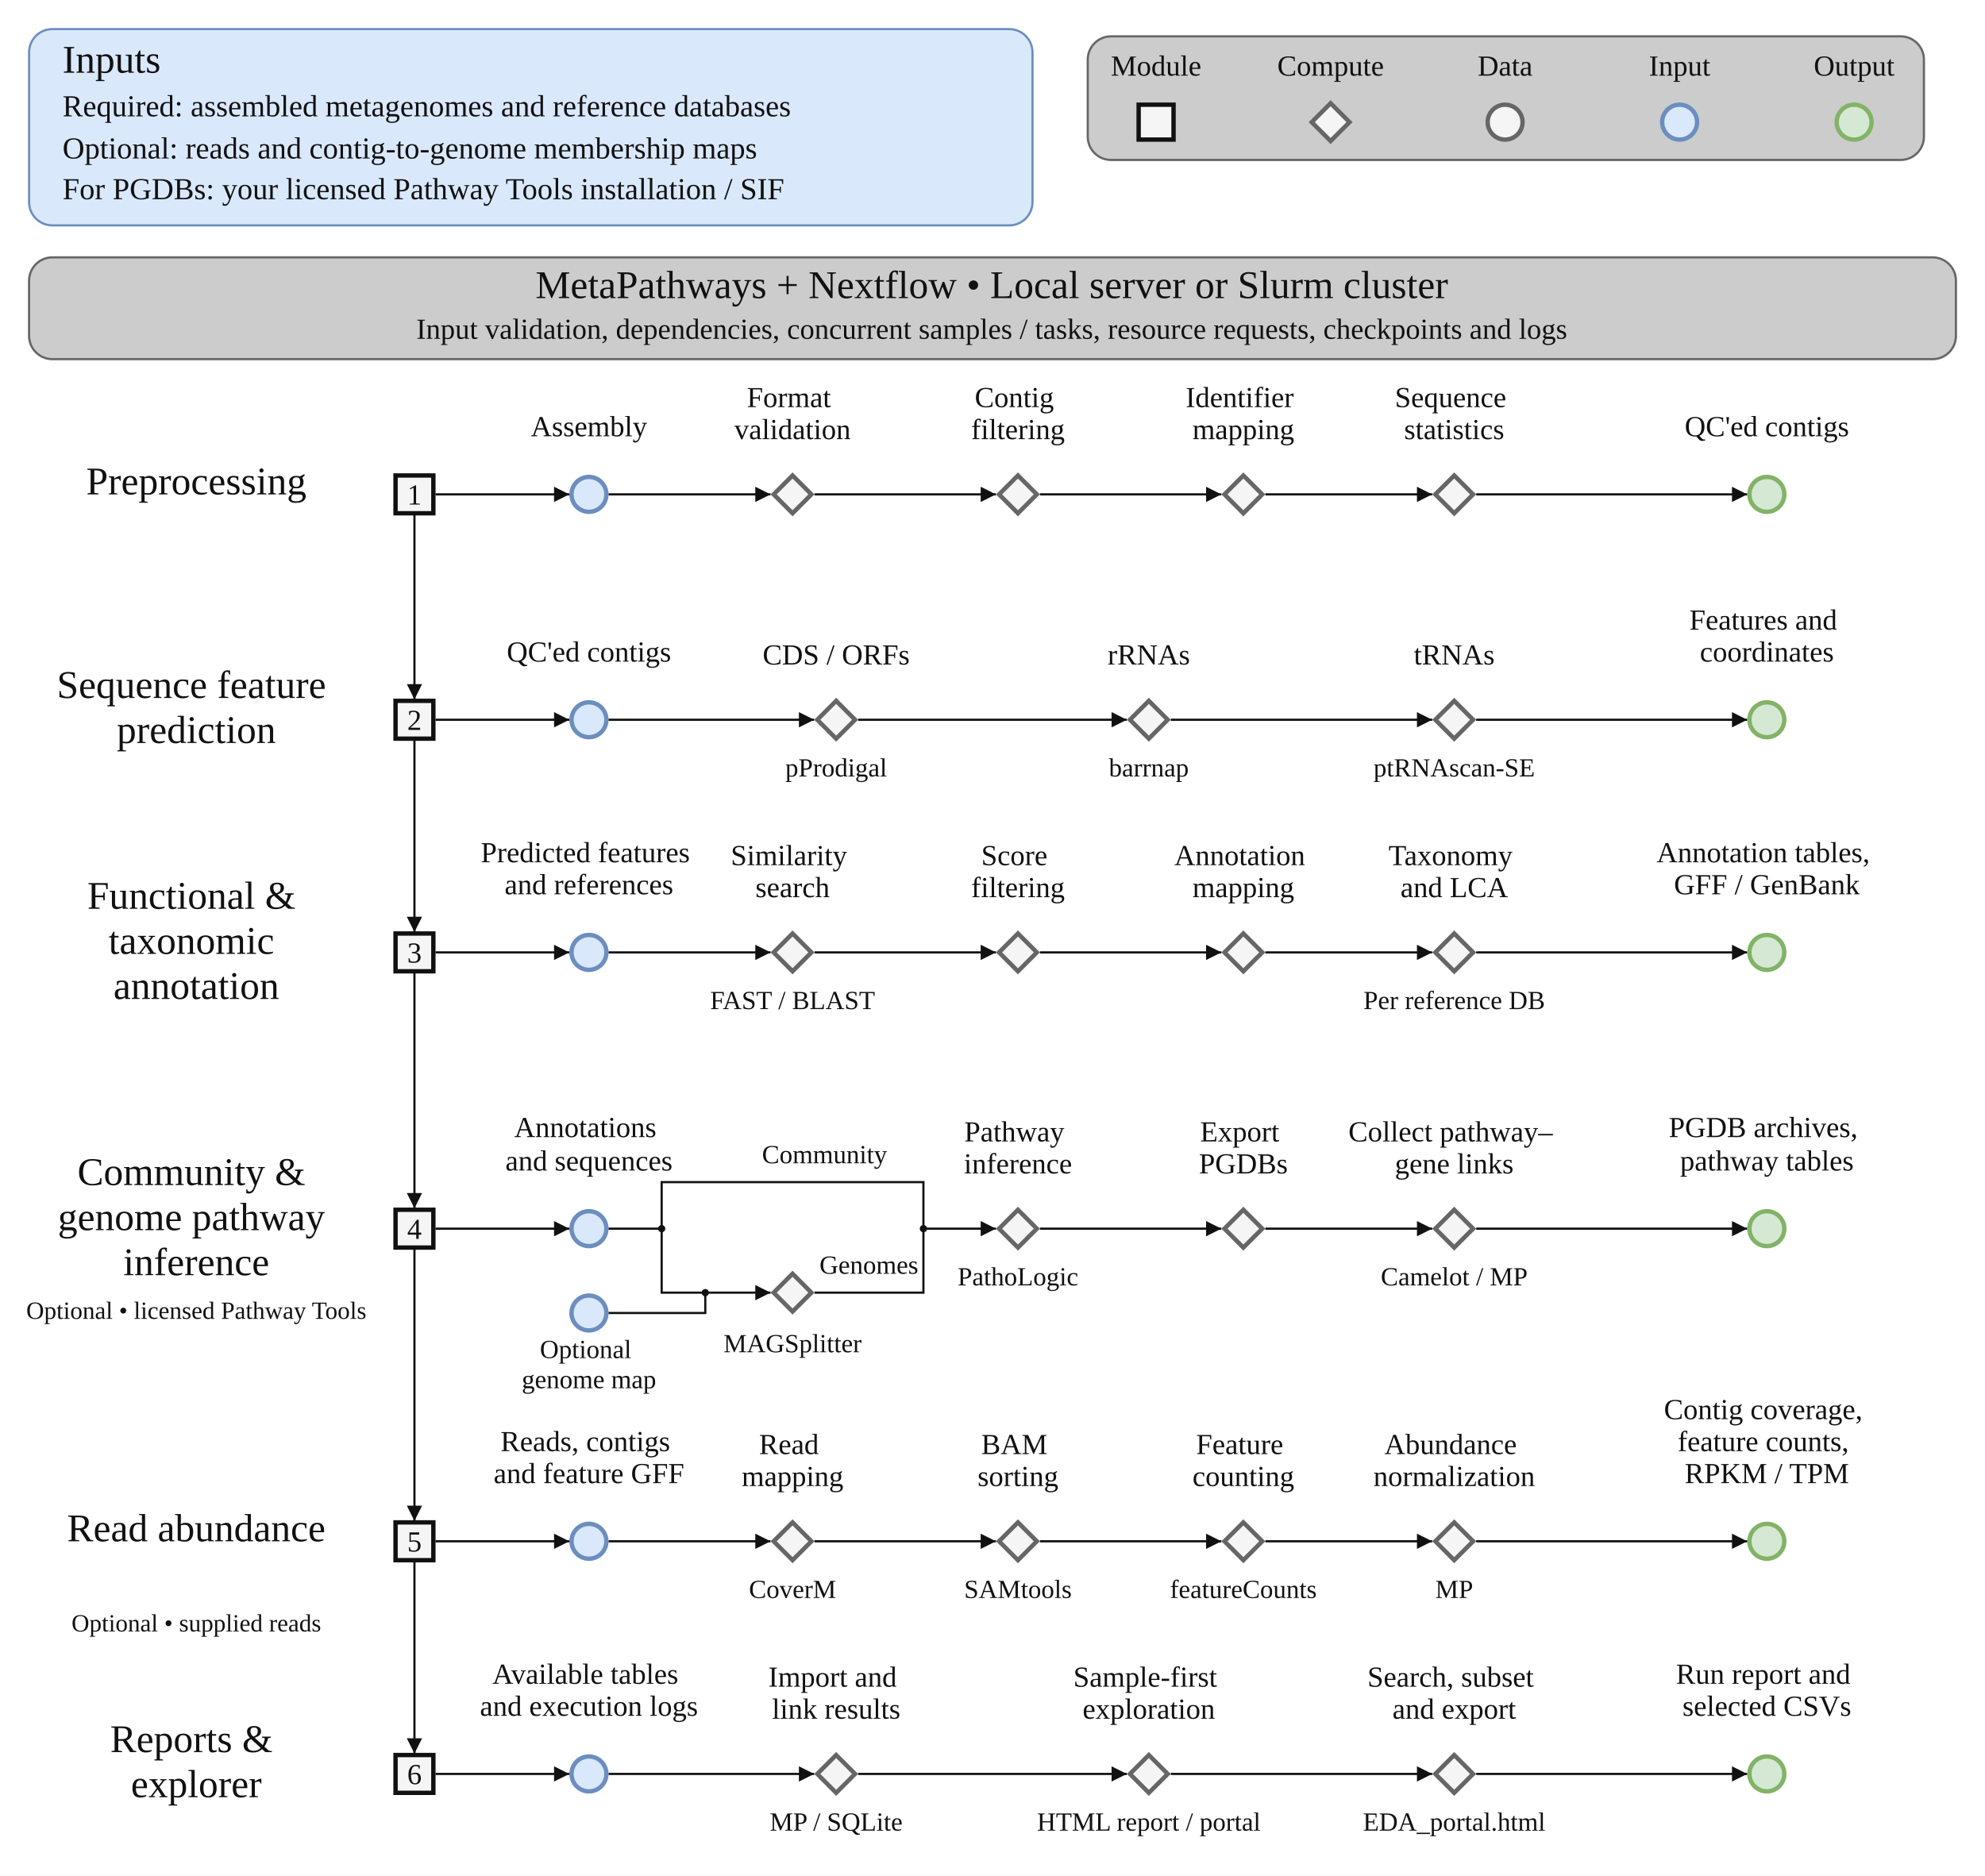
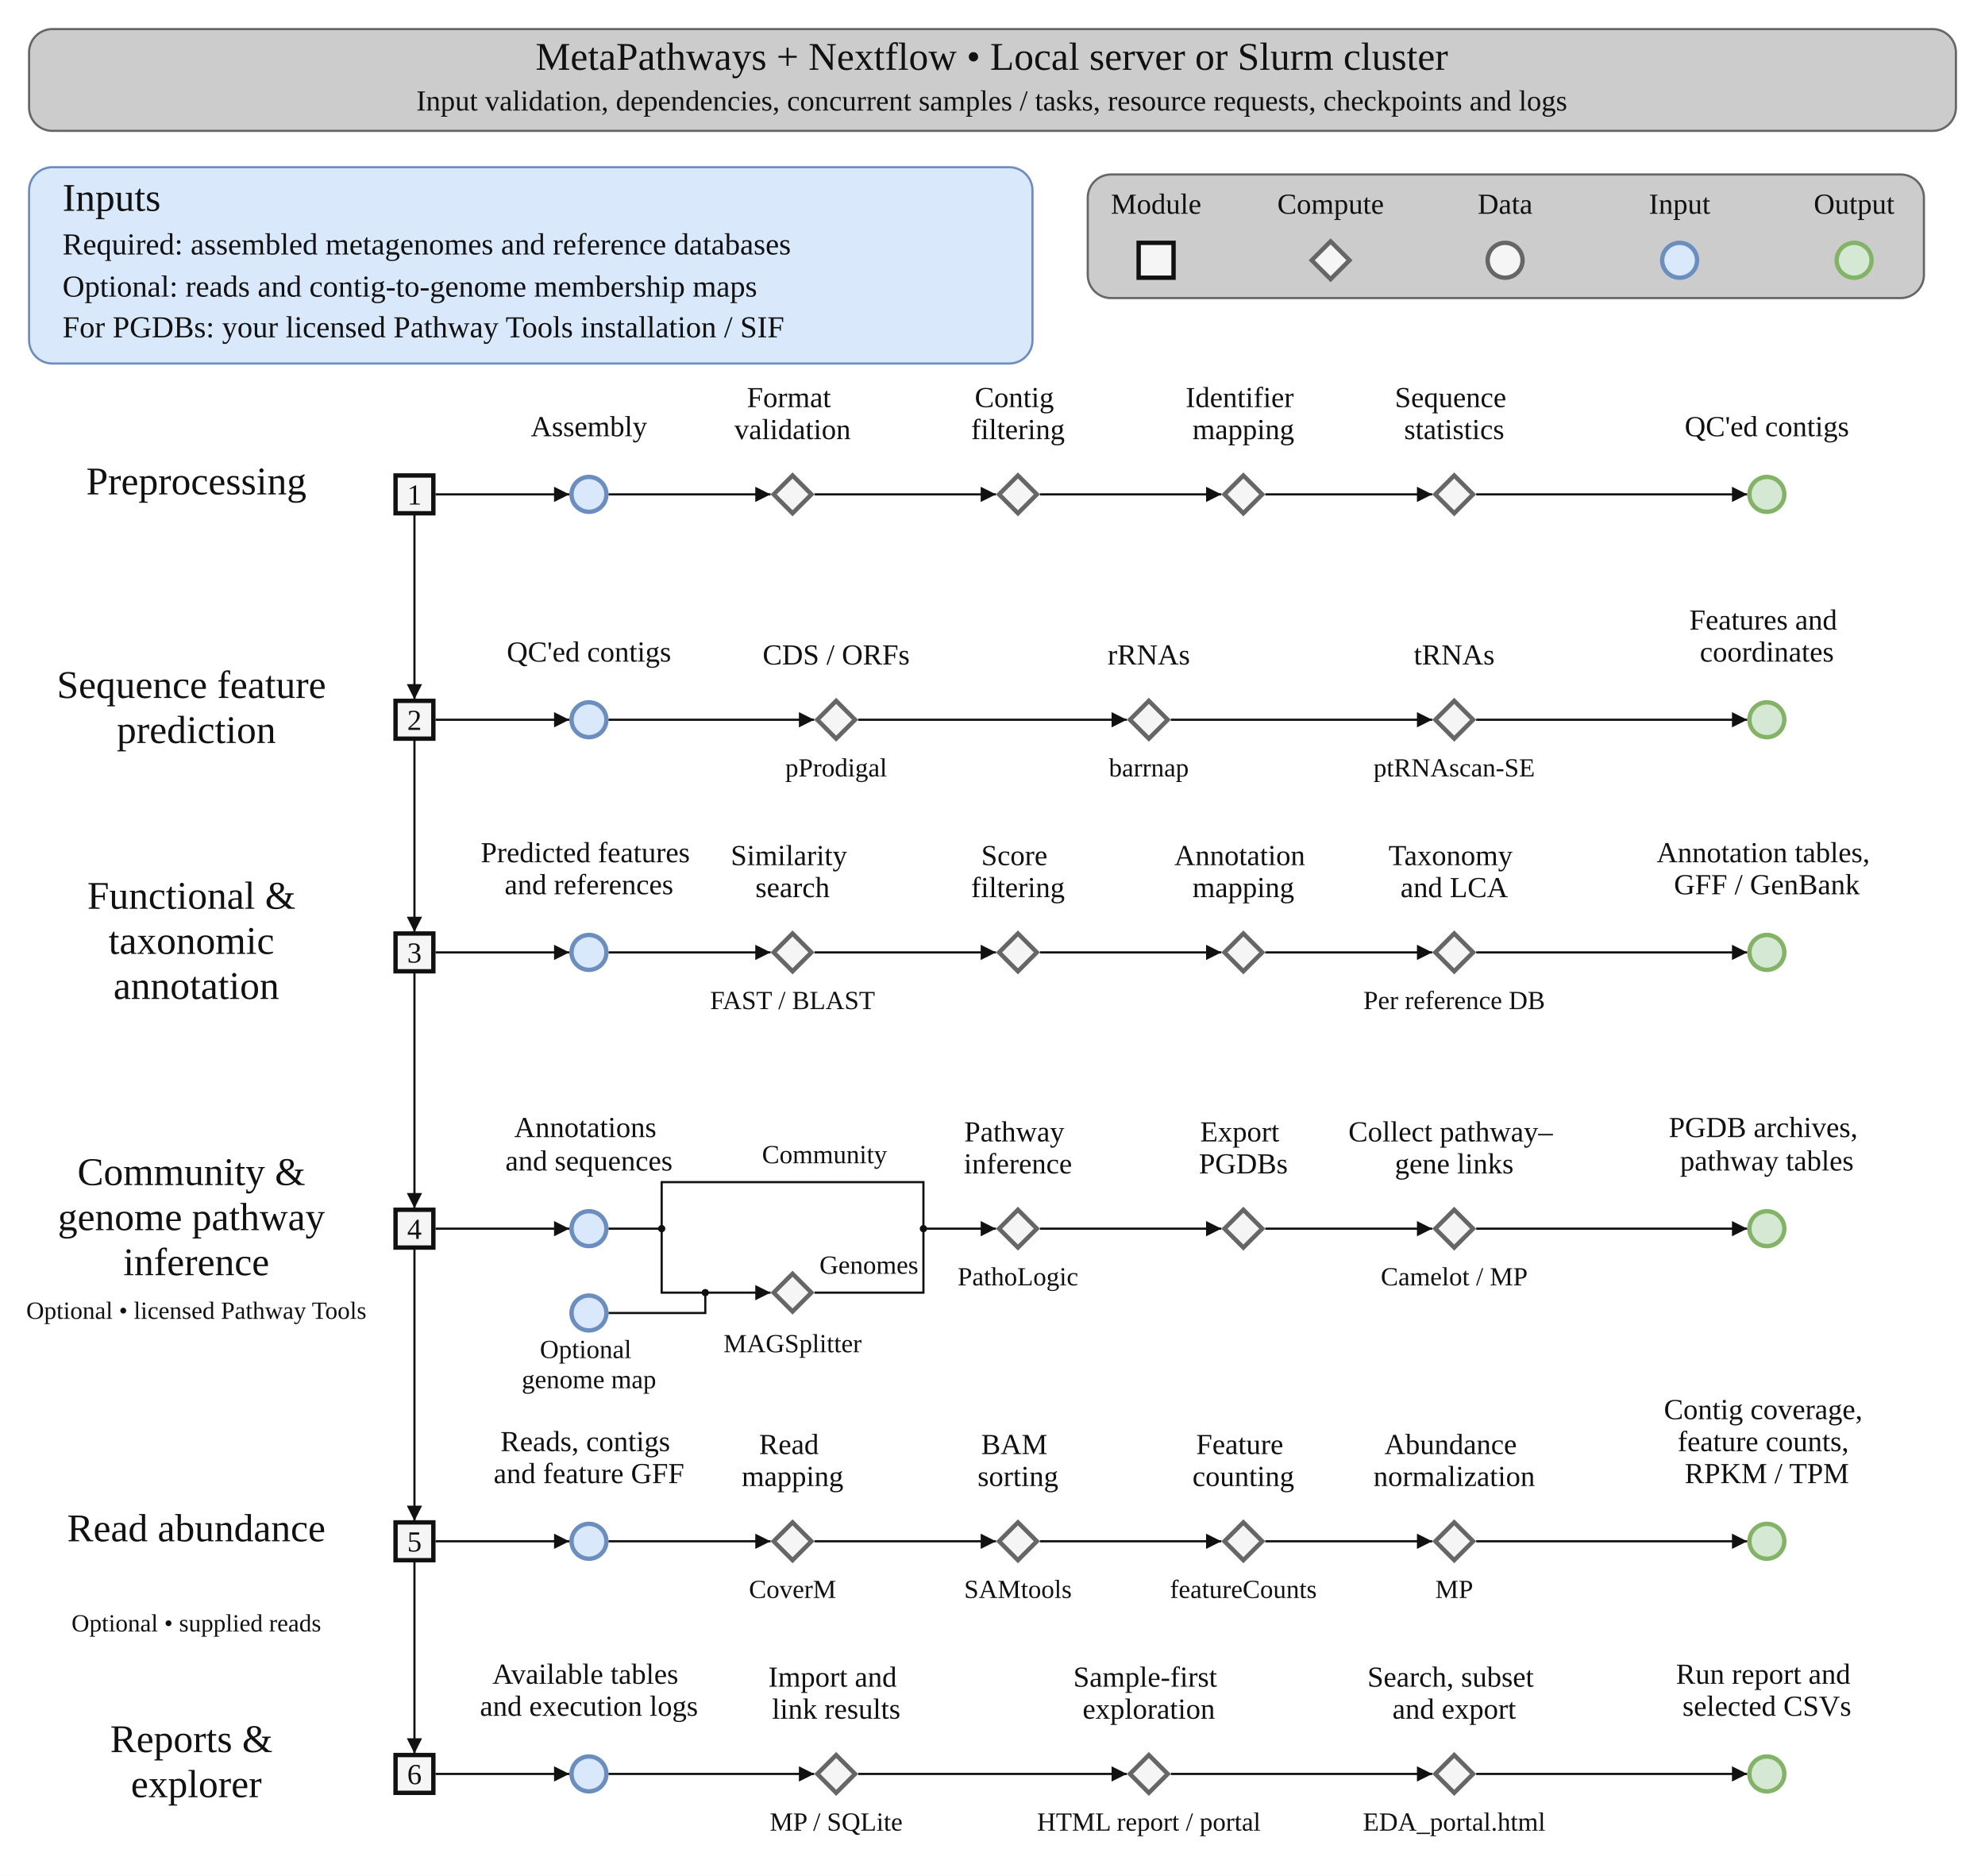
<svg xmlns="http://www.w3.org/2000/svg" viewBox="135 0 1365 1290" width="1365" height="1290" role="img" aria-labelledby="workflow-title workflow-desc">
  <rect width="1500" height="1290" fill="#FFFFFF" />
  <defs>
    <marker id="arrow" viewBox="0 0 10 10" refX="10" refY="5" markerWidth="7" markerHeight="7" orient="auto-start-reverse">
      <path d="M 0 0 L 10 5 L 0 10 z" fill="#111111" />
    </marker>
  </defs>
  <style>text { font-family: "Times New Roman", Times, serif; fill: #111111; } .wire { fill: none; stroke: #111111; stroke-width: 1.5; marker-end: url(#arrow); } .branch { fill: none; stroke: #111111; stroke-width: 1.5; stroke-linejoin: miter; }</style>
-   <rect x="155" y="20" width="690" height="135" rx="16" fill="#DAE8FC" stroke="#6C8EBF" stroke-width="1.5" />
-   <text x="178" y="50" font-size="27" text-anchor="start">
-     <tspan x="178" dy="0">Inputs</tspan>
-   </text>
-   <text x="178" y="80" font-size="21" text-anchor="start">
-     <tspan x="178" dy="0">Required: assembled metagenomes and reference databases</tspan>
-   </text>
-   <text x="178" y="109" font-size="21" text-anchor="start">
-     <tspan x="178" dy="0">Optional: reads and contig-to-genome membership maps</tspan>
-   </text>
-   <text x="178" y="137" font-size="21" text-anchor="start">
-     <tspan x="178" dy="0">For PGDBs: your licensed Pathway Tools installation / SIF</tspan>
-   </text>
-   <rect x="883" y="25" width="575" height="85" rx="16" fill="#CCCCCC" stroke="#666666" stroke-width="1.5" />
-   <text x="930" y="52" font-size="20" text-anchor="middle">
-     <tspan x="930" dy="0">Module</tspan>
-   </text>
-   <text x="1050" y="52" font-size="20" text-anchor="middle">
-     <tspan x="1050" dy="0">Compute</tspan>
-   </text>
-   <text x="1170" y="52" font-size="20" text-anchor="middle">
-     <tspan x="1170" dy="0">Data</tspan>
-   </text>
-   <text x="1290" y="52" font-size="20" text-anchor="middle">
-     <tspan x="1290" dy="0">Input</tspan>
-   </text>
-   <text x="1410" y="52" font-size="20" text-anchor="middle">
-     <tspan x="1410" dy="0">Output</tspan>
-   </text>
-   <rect x="918" y="72" width="24" height="24" fill="#F5F5F5" stroke="#111111" stroke-width="3" />
-   <path d="M 1050 71 L 1063 84 L 1050 97 L 1037 84 Z" fill="#F5F5F5" stroke="#666666" stroke-width="3" />
-   <circle cx="1170" cy="84" r="12" fill="#F5F5F5" stroke="#666666" stroke-width="3" />
-   <circle cx="1290" cy="84" r="12" fill="#DAE8FC" stroke="#6C8EBF" stroke-width="3" />
-   <circle cx="1410" cy="84" r="12" fill="#D5E8D4" stroke="#82B366" stroke-width="3" />
-   <rect x="155" y="177" width="1325" height="70" rx="16" fill="#CCCCCC" stroke="#666666" stroke-width="1.5" />
-   <text x="817" y="205" font-size="27" text-anchor="middle">
-     <tspan x="817" dy="0">MetaPathways + Nextflow  •  Local server or Slurm cluster</tspan>
-   </text>
-   <text x="817" y="233" font-size="20" text-anchor="middle">
-     <tspan x="817" dy="0">Input validation, dependencies, concurrent samples / tasks, resource requests, checkpoints and logs</tspan>
-   </text>
+   <g id="workflow-heading" transform="translate(0 -157)">
+     <rect x="155" y="177" width="1325" height="70" rx="16" fill="#CCCCCC" stroke="#666666" stroke-width="1.5" />
+     <text x="817" y="205" font-size="27" text-anchor="middle">
+       <tspan x="817" dy="0">MetaPathways + Nextflow  •  Local server or Slurm cluster</tspan>
+     </text>
+     <text x="817" y="233" font-size="20" text-anchor="middle">
+       <tspan x="817" dy="0">Input validation, dependencies, concurrent samples / tasks, resource requests, checkpoints and logs</tspan>
+     </text>
+   </g>
+   <g id="workflow-inputs-and-legend" transform="translate(0 95)">
+     <rect x="155" y="20" width="690" height="135" rx="16" fill="#DAE8FC" stroke="#6C8EBF" stroke-width="1.5" />
+     <text x="178" y="50" font-size="27" text-anchor="start">
+       <tspan x="178" dy="0">Inputs</tspan>
+     </text>
+     <text x="178" y="80" font-size="21" text-anchor="start">
+       <tspan x="178" dy="0">Required: assembled metagenomes and reference databases</tspan>
+     </text>
+     <text x="178" y="109" font-size="21" text-anchor="start">
+       <tspan x="178" dy="0">Optional: reads and contig-to-genome membership maps</tspan>
+     </text>
+     <text x="178" y="137" font-size="21" text-anchor="start">
+       <tspan x="178" dy="0">For PGDBs: your licensed Pathway Tools installation / SIF</tspan>
+     </text>
+     <rect x="883" y="25" width="575" height="85" rx="16" fill="#CCCCCC" stroke="#666666" stroke-width="1.5" />
+     <text x="930" y="52" font-size="20" text-anchor="middle">
+       <tspan x="930" dy="0">Module</tspan>
+     </text>
+     <text x="1050" y="52" font-size="20" text-anchor="middle">
+       <tspan x="1050" dy="0">Compute</tspan>
+     </text>
+     <text x="1170" y="52" font-size="20" text-anchor="middle">
+       <tspan x="1170" dy="0">Data</tspan>
+     </text>
+     <text x="1290" y="52" font-size="20" text-anchor="middle">
+       <tspan x="1290" dy="0">Input</tspan>
+     </text>
+     <text x="1410" y="52" font-size="20" text-anchor="middle">
+       <tspan x="1410" dy="0">Output</tspan>
+     </text>
+     <rect x="918" y="72" width="24" height="24" fill="#F5F5F5" stroke="#111111" stroke-width="3" />
+     <path d="M 1050 71 L 1063 84 L 1050 97 L 1037 84 Z" fill="#F5F5F5" stroke="#666666" stroke-width="3" />
+     <circle cx="1170" cy="84" r="12" fill="#F5F5F5" stroke="#666666" stroke-width="3" />
+     <circle cx="1290" cy="84" r="12" fill="#DAE8FC" stroke="#6C8EBF" stroke-width="3" />
+     <circle cx="1410" cy="84" r="12" fill="#D5E8D4" stroke="#82B366" stroke-width="3" />
+   </g>
  <text x="270" y="340" font-size="27" text-anchor="middle">
    <tspan x="270" dy="0">Preprocessing</tspan>
  </text>
  <rect x="407" y="327" width="26" height="26" fill="#F5F5F5" stroke="#111111" stroke-width="3" />
  <text x="420" y="347" font-size="20" text-anchor="middle">
    <tspan x="420" dy="0">1</tspan>
  </text>
  <path d="M 434.5 340 L 526.5 340" class="wire" />
  <circle cx="540" cy="340" r="12" fill="#DAE8FC" stroke="#6C8EBF" stroke-width="3" />
  <text x="540" y="300" font-size="20" text-anchor="middle">
    <tspan x="540" dy="0">Assembly</tspan>
  </text>
  <path d="M 553.5 340 L 664.879 340" class="wire" />
  <path d="M 680 327 L 693 340 L 680 353 L 667 340 Z" fill="#F5F5F5" stroke="#666666" stroke-width="3" />
  <text x="680" y="280" font-size="20" text-anchor="middle">
    <tspan x="680" dy="0">Format</tspan>
    <tspan x="680" dy="22">validation</tspan>
  </text>
  <path d="M 695.121 340 L 819.879 340" class="wire" />
  <path d="M 835 327 L 848 340 L 835 353 L 822 340 Z" fill="#F5F5F5" stroke="#666666" stroke-width="3" />
  <text x="835" y="280" font-size="20" text-anchor="middle">
    <tspan x="835" dy="0">Contig</tspan>
    <tspan x="835" dy="22">filtering</tspan>
  </text>
  <path d="M 850.121 340 L 974.879 340" class="wire" />
  <path d="M 990 327 L 1003 340 L 990 353 L 977 340 Z" fill="#F5F5F5" stroke="#666666" stroke-width="3" />
  <text x="990" y="280" font-size="20" text-anchor="middle">
    <tspan x="990" dy="0">Identifier</tspan>
    <tspan x="990" dy="22">mapping</tspan>
  </text>
  <path d="M 1005.12 340 L 1119.88 340" class="wire" />
  <path d="M 1135 327 L 1148 340 L 1135 353 L 1122 340 Z" fill="#F5F5F5" stroke="#666666" stroke-width="3" />
  <text x="1135" y="280" font-size="20" text-anchor="middle">
    <tspan x="1135" dy="0">Sequence</tspan>
    <tspan x="1135" dy="22">statistics</tspan>
  </text>
  <path d="M 1150.12 340 L 1336.5 340" class="wire" />
  <circle cx="1350" cy="340" r="12" fill="#D5E8D4" stroke="#82B366" stroke-width="3" />
  <text x="1350" y="300" font-size="20" text-anchor="middle">
    <tspan x="1350" dy="0">QC'ed contigs</tspan>
  </text>
  <text x="270" y="480" font-size="27" text-anchor="middle">
    <tspan x="270" dy="0">Sequence feature</tspan>
    <tspan x="270" dy="31">prediction</tspan>
  </text>
  <rect x="407" y="482" width="26" height="26" fill="#F5F5F5" stroke="#111111" stroke-width="3" />
  <text x="420" y="502" font-size="20" text-anchor="middle">
    <tspan x="420" dy="0">2</tspan>
  </text>
  <path d="M 434.5 495 L 526.5 495" class="wire" />
  <circle cx="540" cy="495" r="12" fill="#DAE8FC" stroke="#6C8EBF" stroke-width="3" />
  <text x="540" y="455" font-size="20" text-anchor="middle">
    <tspan x="540" dy="0">QC'ed contigs</tspan>
  </text>
  <path d="M 553.5 495 L 694.879 495" class="wire" />
  <path d="M 710 482 L 723 495 L 710 508 L 697 495 Z" fill="#F5F5F5" stroke="#666666" stroke-width="3" />
  <text x="710" y="457" font-size="20" text-anchor="middle">
    <tspan x="710" dy="0">CDS / ORFs</tspan>
  </text>
  <text x="710" y="534" font-size="18" text-anchor="middle">
    <tspan x="710" dy="0">pProdigal</tspan>
  </text>
  <path d="M 725.121 495 L 909.879 495" class="wire" />
  <path d="M 925 482 L 938 495 L 925 508 L 912 495 Z" fill="#F5F5F5" stroke="#666666" stroke-width="3" />
  <text x="925" y="457" font-size="20" text-anchor="middle">
    <tspan x="925" dy="0">rRNAs</tspan>
  </text>
  <text x="925" y="534" font-size="18" text-anchor="middle">
    <tspan x="925" dy="0">barrnap</tspan>
  </text>
  <path d="M 940.121 495 L 1119.88 495" class="wire" />
  <path d="M 1135 482 L 1148 495 L 1135 508 L 1122 495 Z" fill="#F5F5F5" stroke="#666666" stroke-width="3" />
  <text x="1135" y="457" font-size="20" text-anchor="middle">
    <tspan x="1135" dy="0">tRNAs</tspan>
  </text>
  <text x="1135" y="534" font-size="18" text-anchor="middle">
    <tspan x="1135" dy="0">ptRNAscan-SE</tspan>
  </text>
  <path d="M 1150.12 495 L 1336.5 495" class="wire" />
  <circle cx="1350" cy="495" r="12" fill="#D5E8D4" stroke="#82B366" stroke-width="3" />
  <text x="1350" y="433" font-size="20" text-anchor="middle">
    <tspan x="1350" dy="0">Features and</tspan>
    <tspan x="1350" dy="22">coordinates</tspan>
  </text>
  <text x="270" y="625" font-size="27" text-anchor="middle">
    <tspan x="270" dy="0">Functional &amp;</tspan>
    <tspan x="270" dy="31">taxonomic</tspan>
    <tspan x="270" dy="31">annotation</tspan>
  </text>
  <rect x="407" y="642" width="26" height="26" fill="#F5F5F5" stroke="#111111" stroke-width="3" />
  <text x="420" y="662" font-size="20" text-anchor="middle">
    <tspan x="420" dy="0">3</tspan>
  </text>
  <path d="M 434.5 655 L 526.5 655" class="wire" />
  <circle cx="540" cy="655" r="12" fill="#DAE8FC" stroke="#6C8EBF" stroke-width="3" />
  <text x="540" y="593" font-size="20" text-anchor="middle">
    <tspan x="540" dy="0">Predicted features</tspan>
    <tspan x="540" dy="22">and references</tspan>
  </text>
  <path d="M 553.5 655 L 664.879 655" class="wire" />
  <path d="M 680 642 L 693 655 L 680 668 L 667 655 Z" fill="#F5F5F5" stroke="#666666" stroke-width="3" />
  <text x="680" y="595" font-size="20" text-anchor="middle">
    <tspan x="680" dy="0">Similarity</tspan>
    <tspan x="680" dy="22">search</tspan>
  </text>
  <text x="680" y="694" font-size="18" text-anchor="middle">
    <tspan x="680" dy="0">FAST / BLAST</tspan>
  </text>
  <path d="M 695.121 655 L 819.879 655" class="wire" />
  <path d="M 835 642 L 848 655 L 835 668 L 822 655 Z" fill="#F5F5F5" stroke="#666666" stroke-width="3" />
  <text x="835" y="595" font-size="20" text-anchor="middle">
    <tspan x="835" dy="0">Score</tspan>
    <tspan x="835" dy="22">filtering</tspan>
  </text>
  <path d="M 850.121 655 L 974.879 655" class="wire" />
  <path d="M 990 642 L 1003 655 L 990 668 L 977 655 Z" fill="#F5F5F5" stroke="#666666" stroke-width="3" />
  <text x="990" y="595" font-size="20" text-anchor="middle">
    <tspan x="990" dy="0">Annotation</tspan>
    <tspan x="990" dy="22">mapping</tspan>
  </text>
  <path d="M 1005.12 655 L 1119.88 655" class="wire" />
  <path d="M 1135 642 L 1148 655 L 1135 668 L 1122 655 Z" fill="#F5F5F5" stroke="#666666" stroke-width="3" />
  <text x="1135" y="595" font-size="20" text-anchor="middle">
    <tspan x="1135" dy="0">Taxonomy</tspan>
    <tspan x="1135" dy="22">and LCA</tspan>
  </text>
  <text x="1135" y="694" font-size="18" text-anchor="middle">
    <tspan x="1135" dy="0">Per reference DB</tspan>
  </text>
  <path d="M 1150.12 655 L 1336.5 655" class="wire" />
  <circle cx="1350" cy="655" r="12" fill="#D5E8D4" stroke="#82B366" stroke-width="3" />
  <text x="1350" y="593" font-size="20" text-anchor="middle">
    <tspan x="1350" dy="0">Annotation tables,</tspan>
    <tspan x="1350" dy="22">GFF / GenBank</tspan>
  </text>
  <text x="270" y="815" font-size="27" text-anchor="middle">
    <tspan x="270" dy="0">Community &amp;</tspan>
    <tspan x="270" dy="31">genome pathway</tspan>
    <tspan x="270" dy="31">inference</tspan>
  </text>
  <rect x="407" y="832" width="26" height="26" fill="#F5F5F5" stroke="#111111" stroke-width="3" />
  <text x="420" y="852" font-size="20" text-anchor="middle">
    <tspan x="420" dy="0">4</tspan>
  </text>
  <path d="M 434.5 845 L 526.5 845" class="wire" />
  <circle cx="540" cy="845" r="12" fill="#DAE8FC" stroke="#6C8EBF" stroke-width="3" />
  <text x="540" y="782" font-size="20" text-anchor="middle">
    <tspan x="540" dy="0">Annotations</tspan>
    <tspan x="540" dy="23.0">and sequences</tspan>
  </text>
  <circle cx="540" cy="903" r="12" fill="#DAE8FC" stroke="#6C8EBF" stroke-width="3" />
  <text x="540" y="934" font-size="18" text-anchor="middle">
    <tspan x="540" dy="0">Optional</tspan>
    <tspan x="540" dy="20.7">genome map</tspan>
  </text>
  <text x="702" y="800" font-size="18" text-anchor="middle">
    <tspan x="702" dy="0">Community</tspan>
  </text>
  <path d="M 680 876 L 693 889 L 680 902 L 667 889 Z" fill="#F5F5F5" stroke="#666666" stroke-width="3" />
  <text x="680" y="930" font-size="18" text-anchor="middle">
    <tspan x="680" dy="0">MAGSplitter</tspan>
  </text>
  <text x="732.5" y="876" font-size="18" text-anchor="middle">
    <tspan x="732.5" dy="0">Genomes</tspan>
  </text>
  <path d="M 835 832 L 848 845 L 835 858 L 822 845 Z" fill="#F5F5F5" stroke="#666666" stroke-width="3" />
  <text x="835" y="785" font-size="20" text-anchor="middle">
    <tspan x="835" dy="0">Pathway</tspan>
    <tspan x="835" dy="22">inference</tspan>
  </text>
  <text x="835" y="884" font-size="18" text-anchor="middle">
    <tspan x="835" dy="0">PathoLogic</tspan>
  </text>
  <path d="M 850.121 845 L 974.879 845" class="wire" />
  <path d="M 990 832 L 1003 845 L 990 858 L 977 845 Z" fill="#F5F5F5" stroke="#666666" stroke-width="3" />
  <text x="990" y="785" font-size="20" text-anchor="middle">
    <tspan x="990" dy="0">Export</tspan>
    <tspan x="990" dy="22">PGDBs</tspan>
  </text>
  <path d="M 1005.12 845 L 1119.88 845" class="wire" />
  <path d="M 1135 832 L 1148 845 L 1135 858 L 1122 845 Z" fill="#F5F5F5" stroke="#666666" stroke-width="3" />
  <text x="1135" y="785" font-size="20" text-anchor="middle">
    <tspan x="1135" dy="0">Collect pathway–</tspan>
    <tspan x="1135" dy="22">gene links</tspan>
  </text>
  <text x="1135" y="884" font-size="18" text-anchor="middle">
    <tspan x="1135" dy="0">Camelot / MP</tspan>
  </text>
  <path d="M 1150.12 845 L 1336.5 845" class="wire" />
  <circle cx="1350" cy="845" r="12" fill="#D5E8D4" stroke="#82B366" stroke-width="3" />
  <text x="1350" y="782" font-size="20" text-anchor="middle">
    <tspan x="1350" dy="0">PGDB archives,</tspan>
    <tspan x="1350" dy="23.0">pathway tables</tspan>
  </text>
  <text x="270" y="1060" font-size="27" text-anchor="middle">
    <tspan x="270" dy="0">Read abundance</tspan>
  </text>
  <rect x="407" y="1047" width="26" height="26" fill="#F5F5F5" stroke="#111111" stroke-width="3" />
  <text x="420" y="1067" font-size="20" text-anchor="middle">
    <tspan x="420" dy="0">5</tspan>
  </text>
  <path d="M 434.5 1060 L 526.5 1060" class="wire" />
  <circle cx="540" cy="1060" r="12" fill="#DAE8FC" stroke="#6C8EBF" stroke-width="3" />
  <text x="540" y="998" font-size="20" text-anchor="middle">
    <tspan x="540" dy="0">Reads, contigs</tspan>
    <tspan x="540" dy="22">and feature GFF</tspan>
  </text>
  <path d="M 553.5 1060 L 664.879 1060" class="wire" />
  <path d="M 680 1047 L 693 1060 L 680 1073 L 667 1060 Z" fill="#F5F5F5" stroke="#666666" stroke-width="3" />
  <text x="680" y="1000" font-size="20" text-anchor="middle">
    <tspan x="680" dy="0">Read</tspan>
    <tspan x="680" dy="22">mapping</tspan>
  </text>
  <text x="680" y="1099" font-size="18" text-anchor="middle">
    <tspan x="680" dy="0">CoverM</tspan>
  </text>
  <path d="M 695.121 1060 L 819.879 1060" class="wire" />
  <path d="M 835 1047 L 848 1060 L 835 1073 L 822 1060 Z" fill="#F5F5F5" stroke="#666666" stroke-width="3" />
  <text x="835" y="1000" font-size="20" text-anchor="middle">
    <tspan x="835" dy="0">BAM</tspan>
    <tspan x="835" dy="22">sorting</tspan>
  </text>
  <text x="835" y="1099" font-size="18" text-anchor="middle">
    <tspan x="835" dy="0">SAMtools</tspan>
  </text>
  <path d="M 850.121 1060 L 974.879 1060" class="wire" />
  <path d="M 990 1047 L 1003 1060 L 990 1073 L 977 1060 Z" fill="#F5F5F5" stroke="#666666" stroke-width="3" />
  <text x="990" y="1000" font-size="20" text-anchor="middle">
    <tspan x="990" dy="0">Feature</tspan>
    <tspan x="990" dy="22">counting</tspan>
  </text>
  <text x="990" y="1099" font-size="18" text-anchor="middle">
    <tspan x="990" dy="0">featureCounts</tspan>
  </text>
  <path d="M 1005.12 1060 L 1119.88 1060" class="wire" />
  <path d="M 1135 1047 L 1148 1060 L 1135 1073 L 1122 1060 Z" fill="#F5F5F5" stroke="#666666" stroke-width="3" />
  <text x="1135" y="1000" font-size="20" text-anchor="middle">
    <tspan x="1135" dy="0">Abundance</tspan>
    <tspan x="1135" dy="22">normalization</tspan>
  </text>
  <text x="1135" y="1099" font-size="18" text-anchor="middle">
    <tspan x="1135" dy="0">MP</tspan>
  </text>
  <path d="M 1150.12 1060 L 1336.5 1060" class="wire" />
  <circle cx="1350" cy="1060" r="12" fill="#D5E8D4" stroke="#82B366" stroke-width="3" />
  <text x="1350" y="976" font-size="20" text-anchor="middle">
    <tspan x="1350" dy="0">Contig coverage,</tspan>
    <tspan x="1350" dy="22">feature counts,</tspan>
    <tspan x="1350" dy="22">RPKM / TPM</tspan>
  </text>
  <text x="270" y="1205" font-size="27" text-anchor="middle">
    <tspan x="270" dy="0">Reports &amp;</tspan>
    <tspan x="270" dy="31">explorer</tspan>
  </text>
  <rect x="407" y="1207" width="26" height="26" fill="#F5F5F5" stroke="#111111" stroke-width="3" />
  <text x="420" y="1227" font-size="20" text-anchor="middle">
    <tspan x="420" dy="0">6</tspan>
  </text>
  <path d="M 434.5 1220 L 526.5 1220" class="wire" />
  <circle cx="540" cy="1220" r="12" fill="#DAE8FC" stroke="#6C8EBF" stroke-width="3" />
  <text x="540" y="1158" font-size="20" text-anchor="middle">
    <tspan x="540" dy="0">Available tables</tspan>
    <tspan x="540" dy="22">and execution logs</tspan>
  </text>
  <path d="M 553.5 1220 L 694.879 1220" class="wire" />
  <path d="M 710 1207 L 723 1220 L 710 1233 L 697 1220 Z" fill="#F5F5F5" stroke="#666666" stroke-width="3" />
  <text x="710" y="1160" font-size="20" text-anchor="middle">
    <tspan x="710" dy="0">Import and</tspan>
    <tspan x="710" dy="22">link results</tspan>
  </text>
  <text x="710" y="1259" font-size="18" text-anchor="middle">
    <tspan x="710" dy="0">MP / SQLite</tspan>
  </text>
  <path d="M 725.121 1220 L 909.879 1220" class="wire" />
  <path d="M 925 1207 L 938 1220 L 925 1233 L 912 1220 Z" fill="#F5F5F5" stroke="#666666" stroke-width="3" />
  <text x="925" y="1160" font-size="20" text-anchor="middle">
    <tspan x="925" dy="0">Sample-first</tspan>
    <tspan x="925" dy="22">exploration</tspan>
  </text>
  <text x="925" y="1259" font-size="18" text-anchor="middle">
    <tspan x="925" dy="0">HTML report / portal</tspan>
  </text>
  <path d="M 940.121 1220 L 1119.88 1220" class="wire" />
  <path d="M 1135 1207 L 1148 1220 L 1135 1233 L 1122 1220 Z" fill="#F5F5F5" stroke="#666666" stroke-width="3" />
  <text x="1135" y="1160" font-size="20" text-anchor="middle">
    <tspan x="1135" dy="0">Search, subset</tspan>
    <tspan x="1135" dy="22">and export</tspan>
  </text>
  <text x="1135" y="1259" font-size="18" text-anchor="middle">
    <tspan x="1135" dy="0">EDA_portal.html</tspan>
  </text>
  <path d="M 1150.12 1220 L 1336.5 1220" class="wire" />
  <circle cx="1350" cy="1220" r="12" fill="#D5E8D4" stroke="#82B366" stroke-width="3" />
  <text x="1350" y="1158" font-size="20" text-anchor="middle">
    <tspan x="1350" dy="0">Run report and</tspan>
    <tspan x="1350" dy="22">selected CSVs</tspan>
  </text>
  <path d="M 553.5 845 L 590 845" class="branch" />
  <path d="M 590 845 L 590 813 L 770 813 L 770 845" class="branch" />
  <path d="M 590 845 L 590 889 L 620 889" class="branch" />
  <path d="M 553.5 903 L 620 903 L 620 889" class="branch" />
  <path d="M 620 889 L 664.879 889" class="wire" />
  <path d="M 695.121 889 L 770 889 L 770 845" class="branch" />
  <path d="M 770 845 L 819.879 845" class="wire" />
  <circle cx="590" cy="845" r="2.5" fill="#111111" />
  <circle cx="620" cy="889" r="2.5" fill="#111111" />
  <circle cx="770" cy="845" r="2.5" fill="#111111" />
  <text x="270" y="907" font-size="17" text-anchor="middle">Optional • licensed Pathway Tools</text>
  <text x="270" y="1122" font-size="17" text-anchor="middle">Optional • supplied reads</text>
  <path d="M 420 354 L 420 481" fill="none" stroke="#111111" stroke-width="1.5" marker-end="url(#arrow)" class="module-flow" />
  <path d="M 420 509 L 420 641" fill="none" stroke="#111111" stroke-width="1.5" marker-end="url(#arrow)" class="module-flow" />
  <path d="M 420 669 L 420 831" fill="none" stroke="#111111" stroke-width="1.5" marker-end="url(#arrow)" class="module-flow" />
  <path d="M 420 859 L 420 1046" fill="none" stroke="#111111" stroke-width="1.5" marker-end="url(#arrow)" class="module-flow" />
  <path d="M 420 1074 L 420 1206" fill="none" stroke="#111111" stroke-width="1.5" marker-end="url(#arrow)" class="module-flow" />
</svg>
